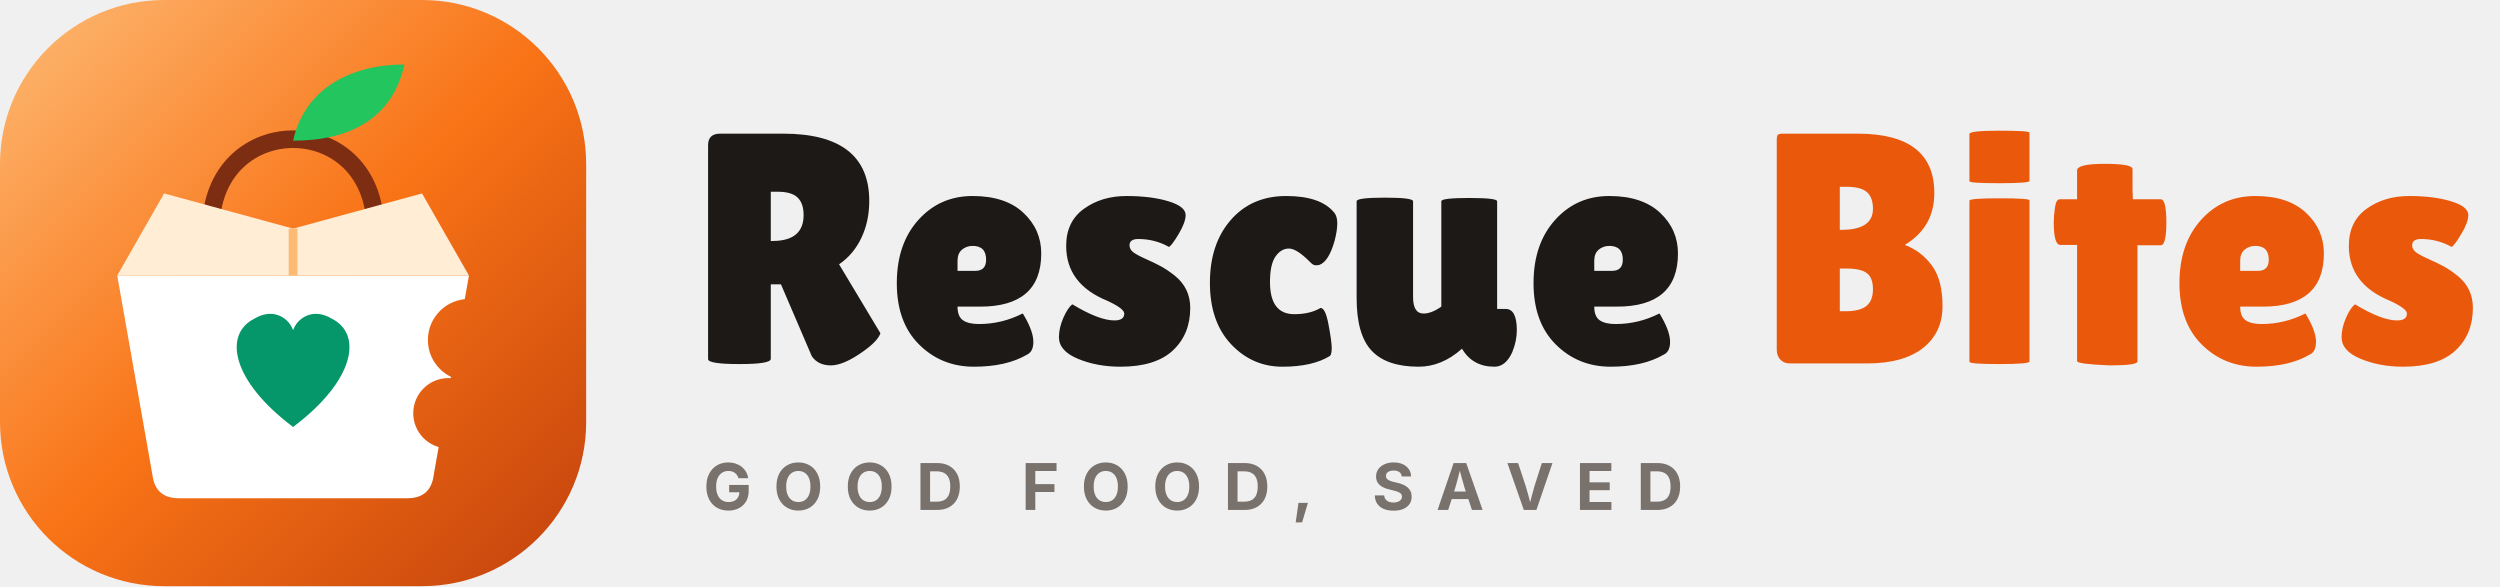
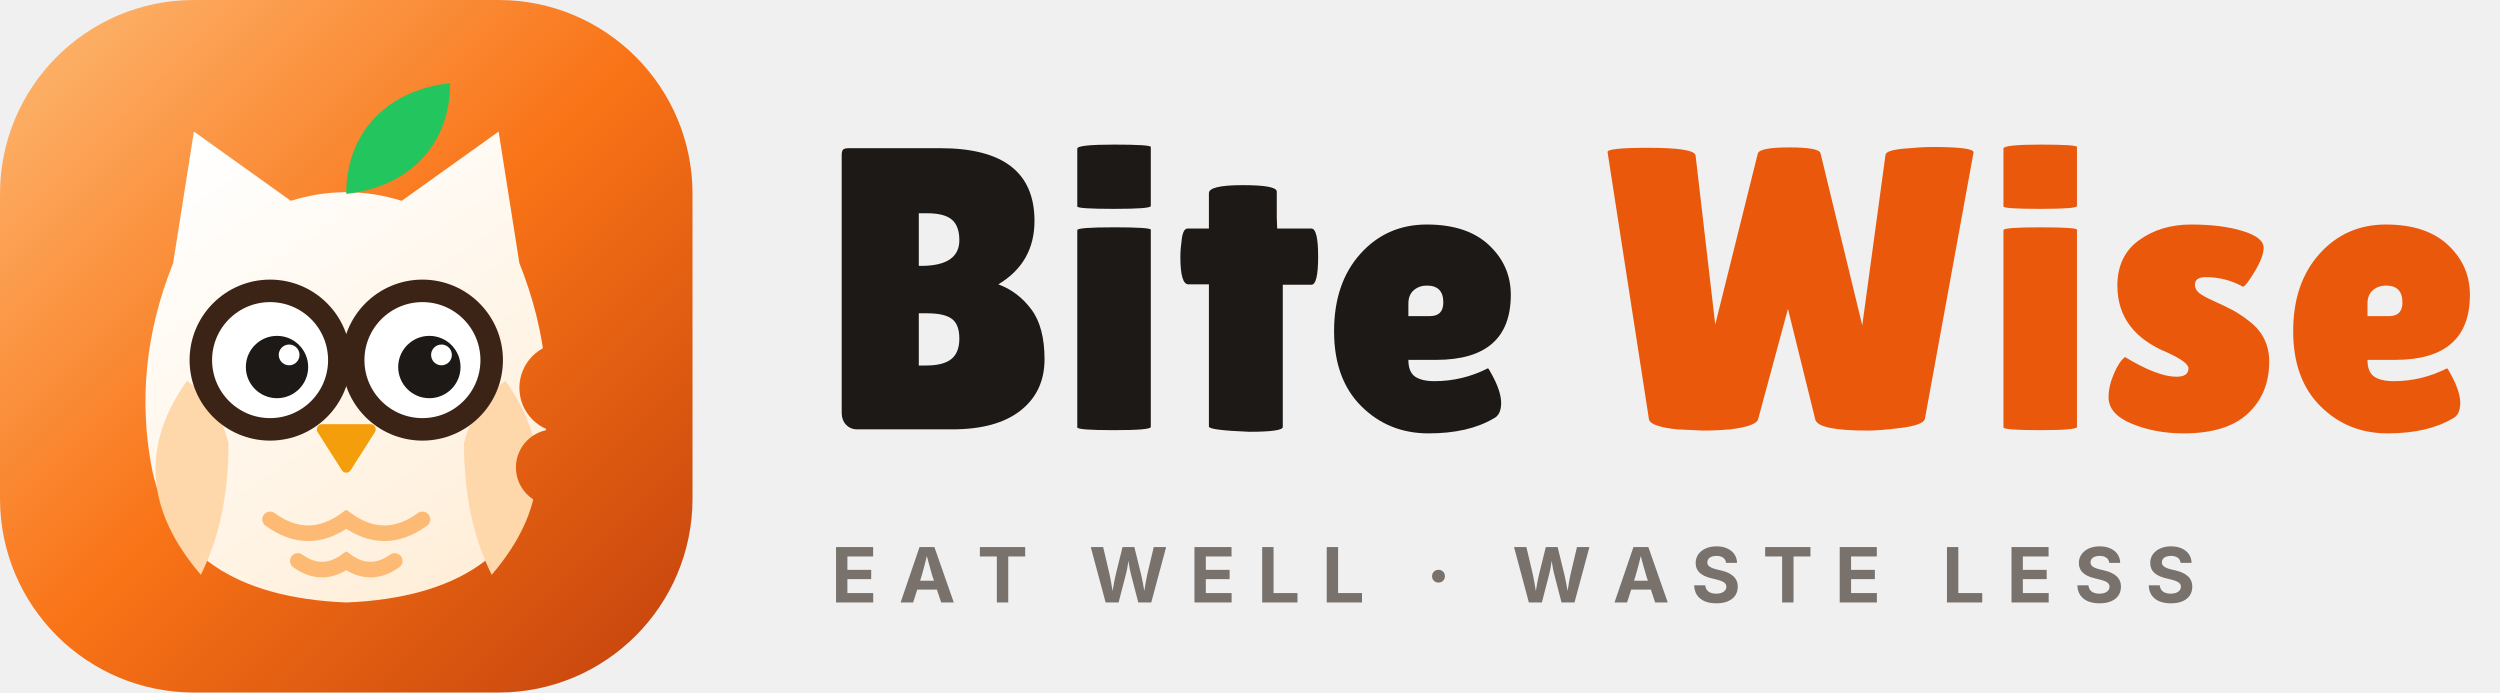
- <svg xmlns="http://www.w3.org/2000/svg" viewBox="0 0 853 200" role="img" aria-label="Rescue Bites">
+ <svg xmlns="http://www.w3.org/2000/svg" viewBox="0 0 722 200" role="img" aria-label="Bite Wise">
  <defs>
    <linearGradient id="logosvg-tile" x1="0" y1="0" x2="200" y2="200" gradientUnits="userSpaceOnUse">
      <stop offset="0" stop-color="#FDBA74" />
      <stop offset=".5" stop-color="#F97316" />
      <stop offset="1" stop-color="#C2410C" />
    </linearGradient>
+     <linearGradient id="logosvg-body" x1="60" y1="40" x2="150" y2="175" gradientUnits="userSpaceOnUse">
+       <stop offset="0" stop-color="#FFFFFF" />
+       <stop offset="1" stop-color="#FFEDD5" />
+     </linearGradient>
    <mask id="logosvg-bite" maskUnits="userSpaceOnUse" x="0" y="0" width="200" height="200">
      <rect width="200" height="200" fill="#fff" />
-       <circle cx="160" cy="116" r="14" fill="#000" />
-       <circle cx="153" cy="141" r="12" fill="#000" />
+       <circle cx="163" cy="112" r="13" fill="#000" />
+       <circle cx="160" cy="135" r="11" fill="#000" />
    </mask>
  </defs>
  <rect class="tile" width="200" height="200" rx="56" fill="url(#logosvg-tile)" />
  <g class="mark">
-     <path class="handle" d="M72 76 C 74 38, 126 38, 128 76" fill="none" stroke="#7C2D12" stroke-width="6" stroke-linecap="round" />
-     <path class="leaf" d="M100 48 C 104 30, 120 22, 138 22 C 134 40, 120 48, 100 48 Z" fill="#22C55E" />
-     <g class="box" mask="url(#logosvg-bite)">
-       <path d="M40 94 L160 94 L148 162 Q147 170 139 170 L61 170 Q53 170 52 162 Z" fill="#fff" />
-       <path d="M40 94 L56 66 L100 78 L144 66 L160 94 Z" fill="#FFEDD5" />
-       <path d="M100 78 L100 94" stroke="#FDBA74" stroke-width="3" />
+     <g class="body" mask="url(#logosvg-bite)">
+       <path d="M50 76 L56 38 L84 58 Q100 53 116 58 L144 38 L150 76 Q162 106 156 136 Q148 172 100 174 Q52 172 44 136 Q38 106 50 76 Z" fill="url(#logosvg-body)" />
+       <path d="M54 110 Q34 138 58 166 Q66 150 66 128 Q63 116 54 110 Z" fill="#FED7AA" />
+       <path d="M146 110 Q166 138 142 166 Q134 150 134 128 Q137 116 146 110 Z" fill="#FED7AA" />
+       <path d="M78 150 q11 8 22 0 q11 8 22 0 M86 162 q7 5 14 0 q7 5 14 0" fill="none" stroke="#FDBA74" stroke-width="4.5" stroke-linecap="round" />
    </g>
-     <g transform="translate(-32 -18) scale(1.32)">
-       <path class="heart" d="M100 124 C 84 112, 82 100, 90 96 C 95 93, 99 96, 100 99 C 101 96, 105 93, 110 96 C 118 100, 116 112, 100 124 Z" fill="#059669" />
+     <path class="leaf" d="M100 56 C 100 38, 112 26, 130 24 C 130 42, 118 54, 100 56 Z" fill="#22C55E" />
+     <g class="eyes">
+       <circle cx="78" cy="104" r="20" fill="#fff" stroke="#3B2416" stroke-width="6.5" />
+       <circle cx="122" cy="104" r="20" fill="#fff" stroke="#3B2416" stroke-width="6.5" />
+       <path d="M98 101 Q100 97 102 101" fill="none" stroke="#3B2416" stroke-width="5" stroke-linecap="round" />
+       <circle cx="80" cy="106" r="9" fill="#1C1917" />
+       <circle cx="124" cy="106" r="9" fill="#1C1917" />
+       <circle cx="83.5" cy="102.5" r="3" fill="#fff" />
+       <circle cx="127.5" cy="102.5" r="3" fill="#fff" />
    </g>
+     <path class="beak" d="M93 124 L107 124 L100 135 Z" fill="#F59E0B" stroke="#F59E0B" stroke-width="3" stroke-linejoin="round" />
  </g>
-   <path class="word1" d="M262.99 97.01L262.99 122.43Q262.99 124.22 252.35 124.22L252.35 124.22Q241.60 124.22 241.60 122.54L241.60 122.54L241.60 49.52Q241.60 45.60 245.74 45.60L245.74 45.60L267.14 45.60Q296.59 45.60 296.59 68.56L296.59 68.56Q296.59 75.50 293.90 81.16Q291.22 86.82 286.29 90.18L286.29 90.18L300.40 113.70Q299.50 116.38 294.58 119.86L294.58 119.86Q287.86 124.67 283.49 124.67Q279.12 124.67 276.99 121.54L276.99 121.54L266.46 97.01L262.99 97.01ZM265.34 65.42L262.99 65.42L262.99 82.22L263.55 82.22Q274.19 82.22 274.19 73.38L274.19 73.38Q274.19 69.34 272.12 67.38Q270.05 65.42 265.34 65.42L265.34 65.42ZM350.46 120.98L350.46 120.98Q343.40 125.12 332.31 125.12Q321.22 125.12 313.61 117.56Q305.99 110 305.99 96.62Q305.99 83.23 313.33 75.06Q320.66 66.88 331.86 66.88Q343.06 66.88 349.17 72.59Q355.27 78.30 355.27 86.48L355.27 86.48Q355.27 104.62 334.44 104.62L334.44 104.62L326.71 104.62Q326.71 107.98 328.56 109.27Q330.41 110.56 333.99 110.56L333.99 110.56Q341.83 110.56 348.89 106.98L348.89 106.98Q349 106.86 349.90 108.54L349.90 108.54Q352.58 113.36 352.58 116.66Q352.58 119.97 350.46 120.98ZM336.46 88.61L336.46 88.61Q336.46 83.90 331.86 83.90L331.86 83.90Q329.74 83.90 328.22 85.19Q326.71 86.48 326.71 88.94L326.71 88.94L326.71 92.42L332.76 92.42Q336.46 92.42 336.46 88.61ZM365.90 103.84L365.90 103.84Q374.98 109.33 380.24 109.33L380.24 109.33Q383.60 109.33 383.60 106.98L383.60 106.98Q383.60 105.30 377.78 102.61L377.78 102.61Q363.78 96.90 363.78 83.90L363.78 83.90Q363.78 75.62 369.82 71.25Q375.87 66.88 384.33 66.88Q392.78 66.88 398.66 68.67Q404.54 70.46 404.54 73.38L404.54 73.38Q404.54 75.84 402.14 79.87Q399.73 83.90 398.83 84.24L398.83 84.24Q394.02 81.55 388.42 81.55L388.42 81.55Q385.39 81.55 385.39 83.68L385.39 83.68Q385.39 85.02 386.57 85.98Q387.74 86.93 390.88 88.33Q394.02 89.73 396.09 90.85Q398.16 91.97 400.74 93.98L400.74 93.98Q406.11 98.24 406.11 105.07L406.11 105.07Q406.11 114.03 400.18 119.58Q394.24 125.12 382.26 125.12L382.26 125.12Q374.30 125.12 367.81 122.43Q361.31 119.74 361.31 115.04L361.31 115.04Q361.31 111.90 362.82 108.43Q364.34 104.96 365.90 103.84ZM433.32 96.22L433.32 96.22Q433.32 107.20 441.61 107.20L441.61 107.20Q446.98 107.20 450.57 105.07L450.57 105.07Q452.25 105.07 453.31 110.84Q454.38 116.61 454.38 118.68Q454.38 120.75 453.82 121.42L453.82 121.42Q447.88 125.12 437.58 125.12Q427.27 125.12 420.05 117.45Q412.82 109.78 412.82 96.50Q412.82 83.23 419.94 75.06Q427.05 66.88 438.86 66.88Q450.68 66.88 455.27 72.59L455.27 72.59Q456.28 73.82 456.28 76.23Q456.28 78.64 455.38 82.11L455.38 82.11Q453.37 89.28 450.12 90.40L450.12 90.40Q449.67 90.51 448.83 90.51Q447.99 90.51 446.76 89.17L446.76 89.17Q442.39 84.80 439.76 84.80Q437.13 84.80 435.22 87.49Q433.32 90.18 433.32 96.22ZM462.88 101.71L462.88 68.67Q462.88 67.44 472.51 67.44Q482.14 67.44 482.14 68.67L482.14 68.67L482.14 101.38Q482.14 106.98 485.73 106.98L485.73 106.98Q488.42 106.98 491.78 104.62L491.78 104.62L491.78 68.67Q491.78 67.55 501.30 67.55Q510.82 67.55 510.82 68.67L510.82 68.67L510.82 105.41L513.73 105.41Q517.54 105.41 517.54 112.69L517.54 112.69Q517.54 116.38 515.97 120.19L515.97 120.19Q513.73 125.12 509.92 125.12L509.92 125.12Q502.42 125.12 498.83 118.96L498.83 118.96L498.72 119.07Q491.89 125.12 484.05 125.12L484.05 125.12Q473.18 125.12 468.03 119.69Q462.88 114.26 462.88 101.71L462.88 101.71ZM567.70 120.98L567.70 120.98Q560.65 125.12 549.56 125.12Q538.47 125.12 530.86 117.56Q523.24 110 523.24 96.62Q523.24 83.23 530.58 75.06Q537.91 66.88 549.11 66.88Q560.31 66.88 566.42 72.59Q572.52 78.30 572.52 86.48L572.52 86.48Q572.52 104.62 551.69 104.62L551.69 104.62L543.96 104.62Q543.96 107.98 545.81 109.27Q547.66 110.56 551.24 110.56L551.24 110.56Q559.08 110.56 566.14 106.98L566.14 106.98Q566.25 106.86 567.14 108.54L567.14 108.54Q569.83 113.36 569.83 116.66Q569.83 119.97 567.70 120.98ZM553.70 88.61L553.70 88.61Q553.70 83.90 549.11 83.90L549.11 83.90Q546.98 83.90 545.47 85.19Q543.96 86.48 543.96 88.94L543.96 88.94L543.96 92.42L550.01 92.42Q553.70 92.42 553.70 88.61Z" fill="#1C1917" />
-   <path class="word2" d="M659.99 65.87L659.99 65.87Q659.99 77.52 649.91 83.57L649.91 83.57Q655.40 85.58 659.10 90.51Q662.79 95.44 662.79 104.46Q662.79 113.47 656.13 118.74Q649.46 124 637.03 124L637.03 124L610.60 124Q608.70 124 607.46 122.71Q606.23 121.42 606.23 119.30L606.23 119.30L606.23 47.62Q606.23 46.38 606.62 45.99Q607.02 45.60 608.25 45.60L608.25 45.60L633.78 45.60Q659.99 45.60 659.99 65.87ZM630.09 63.74L627.74 63.74L627.74 78.42L628.30 78.42Q639.05 78.42 639.05 71.25L639.05 71.25Q639.05 67.33 636.98 65.54Q634.90 63.74 630.09 63.74L630.09 63.74ZM630.09 91.63L627.74 91.63L627.74 106.19L629.75 106.19Q634.57 106.19 636.81 104.40Q639.05 102.61 639.05 98.69Q639.05 94.77 636.98 93.20Q634.90 91.63 630.09 91.63L630.09 91.63ZM692.46 68.34L692.46 123.33Q692.46 124.22 682.22 124.22Q671.97 124.22 671.97 123.44L671.97 123.44L671.97 68.45Q671.97 67.66 682.22 67.66Q692.46 67.66 692.46 68.34L692.46 68.34ZM692.46 45.26L692.46 61.73Q692.46 62.51 682.22 62.51Q671.97 62.51 671.97 61.84L671.97 61.84L671.97 45.71Q671.97 44.59 682.22 44.59Q692.46 44.59 692.46 45.26L692.46 45.26ZM729.30 83.68L729.30 123.33Q729.30 124.67 719.90 124.67L719.90 124.67Q708.70 124.22 708.70 123.22L708.70 123.22L708.70 83.57L702.98 83.57Q700.74 83.57 700.74 75.84L700.74 75.84Q700.74 73.82 701.14 70.91Q701.53 68 702.76 68L702.76 68L708.70 68L708.70 58.14Q708.70 55.90 718.16 55.90Q727.62 55.90 727.62 57.70L727.62 57.70L727.62 64.86L727.74 68L737.26 68Q739.16 68 739.16 75.84Q739.16 83.68 737.26 83.68L737.26 83.68L729.30 83.68ZM788.10 120.98L788.10 120.98Q781.04 125.12 769.95 125.12Q758.86 125.12 751.25 117.56Q743.63 110 743.63 96.62Q743.63 83.23 750.97 75.06Q758.30 66.88 769.50 66.88Q780.70 66.88 786.81 72.59Q792.91 78.30 792.91 86.48L792.91 86.48Q792.91 104.62 772.08 104.62L772.08 104.62L764.35 104.62Q764.35 107.98 766.20 109.27Q768.05 110.56 771.63 110.56L771.63 110.56Q779.47 110.56 786.53 106.98L786.53 106.98Q786.64 106.86 787.54 108.54L787.54 108.54Q790.22 113.36 790.22 116.66Q790.22 119.97 788.10 120.98ZM774.10 88.61L774.10 88.61Q774.10 83.90 769.50 83.90L769.50 83.90Q767.38 83.90 765.86 85.19Q764.35 86.48 764.35 88.94L764.35 88.94L764.35 92.42L770.40 92.42Q774.10 92.42 774.10 88.61ZM803.54 103.84L803.54 103.84Q812.62 109.33 817.88 109.33L817.88 109.33Q821.24 109.33 821.24 106.98L821.24 106.98Q821.24 105.30 815.42 102.61L815.42 102.61Q801.42 96.90 801.42 83.90L801.42 83.90Q801.42 75.62 807.46 71.25Q813.51 66.88 821.97 66.88Q830.42 66.88 836.30 68.67Q842.18 70.46 842.18 73.38L842.18 73.38Q842.18 75.84 839.78 79.87Q837.37 83.90 836.47 84.24L836.47 84.24Q831.66 81.55 826.06 81.55L826.06 81.55Q823.03 81.55 823.03 83.68L823.03 83.68Q823.03 85.02 824.21 85.98Q825.38 86.93 828.52 88.33Q831.66 89.73 833.73 90.85Q835.80 91.97 838.38 93.98L838.38 93.98Q843.75 98.24 843.75 105.07L843.75 105.07Q843.75 114.03 837.82 119.58Q831.88 125.12 819.90 125.12L819.90 125.12Q811.94 125.12 805.45 122.43Q798.95 119.74 798.95 115.04L798.95 115.04Q798.95 111.90 800.46 108.43Q801.98 104.96 803.54 103.84Z" fill="#EA580C" />
-   <path class="tagline" d="M248.54 174.21L248.54 174.21Q246.29 174.21 244.60 173.22Q242.91 172.23 241.96 170.39Q241.01 168.54 241.01 166.02L241.01 166.02Q241.01 163.42 242.00 161.58Q242.99 159.73 244.67 158.76Q246.36 157.78 248.46 157.78L248.46 157.78Q249.82 157.78 250.98 158.17Q252.15 158.56 253.06 159.28Q253.96 160.00 254.54 160.99Q255.11 161.97 255.29 163.16L255.29 163.16L251.96 163.16Q251.78 162.58 251.48 162.12Q251.17 161.67 250.74 161.35Q250.30 161.02 249.74 160.86Q249.18 160.69 248.52 160.69L248.52 160.69Q247.28 160.69 246.34 161.31Q245.39 161.93 244.87 163.11Q244.34 164.29 244.34 165.99Q244.34 167.68 244.86 168.87Q245.38 170.06 246.33 170.68Q247.27 171.30 248.56 171.30L248.56 171.30Q249.72 171.30 250.55 170.88Q251.38 170.47 251.83 169.68L251.83 169.68Q252.25 168.94 252.27 167.96L252.27 167.96L248.79 167.96L248.79 165.47L255.45 165.47L255.45 167.47Q255.45 169.57 254.56 171.08Q253.66 172.59 252.11 173.40Q250.55 174.21 248.54 174.21ZM272.39 174.21L272.39 174.21Q270.27 174.21 268.58 173.25Q266.89 172.28 265.90 170.44Q264.92 168.61 264.92 166.01L264.92 166.01Q264.92 163.40 265.90 161.56Q266.89 159.71 268.58 158.75Q270.27 157.78 272.39 157.78L272.39 157.78Q274.51 157.78 276.20 158.75Q277.89 159.71 278.87 161.56Q279.85 163.40 279.85 166.01L279.85 166.01Q279.85 168.61 278.87 170.44Q277.89 172.28 276.20 173.25Q274.51 174.21 272.39 174.21ZM272.39 171.30L272.39 171.30Q273.63 171.30 274.56 170.70Q275.49 170.09 276.01 168.90Q276.52 167.72 276.52 166.01L276.52 166.01Q276.52 164.28 276.01 163.09Q275.49 161.90 274.56 161.30Q273.63 160.69 272.39 160.69L272.39 160.69Q271.15 160.69 270.22 161.30Q269.28 161.92 268.77 163.10Q268.25 164.29 268.25 166.01L268.25 166.01Q268.25 167.72 268.77 168.90Q269.28 170.08 270.22 170.69Q271.15 171.30 272.39 171.30ZM296.74 174.21L296.74 174.21Q294.62 174.21 292.93 173.25Q291.24 172.28 290.25 170.44Q289.27 168.61 289.27 166.01L289.27 166.01Q289.27 163.40 290.25 161.56Q291.24 159.71 292.93 158.75Q294.62 157.78 296.74 157.78L296.74 157.78Q298.86 157.78 300.55 158.75Q302.24 159.71 303.22 161.56Q304.20 163.40 304.20 166.01L304.20 166.01Q304.20 168.61 303.22 170.44Q302.24 172.28 300.55 173.25Q298.86 174.21 296.74 174.21ZM296.74 171.30L296.74 171.30Q297.98 171.30 298.91 170.70Q299.84 170.09 300.36 168.90Q300.87 167.72 300.87 166.01L300.87 166.01Q300.87 164.28 300.36 163.09Q299.84 161.90 298.91 161.30Q297.98 160.69 296.74 160.69L296.74 160.69Q295.50 160.69 294.57 161.30Q293.63 161.92 293.12 163.10Q292.60 164.29 292.60 166.01L292.60 166.01Q292.60 167.72 293.12 168.90Q293.63 170.08 294.57 170.69Q295.50 171.30 296.74 171.30ZM319.69 174L319.69 174L314.06 174L314.06 157.99L319.75 157.99Q322.15 157.99 323.89 158.96Q325.62 159.92 326.56 161.71Q327.49 163.49 327.49 165.99L327.49 165.99Q327.49 168.49 326.56 170.28Q325.62 172.08 323.88 173.04Q322.13 174 319.69 174ZM317.34 160.82L317.34 171.17L319.53 171.17Q321.08 171.17 322.13 170.63Q323.17 170.08 323.70 168.93Q324.23 167.78 324.23 165.99L324.23 165.99Q324.23 164.20 323.69 163.06Q323.16 161.92 322.13 161.37Q321.09 160.82 319.55 160.82L319.55 160.82L317.34 160.82ZM353.24 174L349.96 174L349.96 157.99L360.49 157.99L360.49 160.71L353.24 160.71L353.24 165.18L359.78 165.18L359.78 167.86L353.24 167.86L353.24 174ZM377.30 174.21L377.30 174.21Q375.18 174.21 373.49 173.25Q371.80 172.28 370.82 170.44Q369.83 168.61 369.83 166.01L369.83 166.01Q369.83 163.40 370.82 161.56Q371.80 159.71 373.49 158.75Q375.18 157.78 377.30 157.78L377.30 157.78Q379.43 157.78 381.11 158.75Q382.80 159.71 383.78 161.56Q384.76 163.40 384.76 166.01L384.76 166.01Q384.76 168.61 383.78 170.44Q382.80 172.28 381.11 173.25Q379.43 174.21 377.30 174.21ZM377.30 171.30L377.30 171.30Q378.54 171.30 379.47 170.70Q380.40 170.09 380.92 168.90Q381.43 167.72 381.43 166.01L381.43 166.01Q381.43 164.28 380.92 163.09Q380.40 161.90 379.47 161.30Q378.54 160.69 377.30 160.69L377.30 160.69Q376.06 160.69 375.13 161.30Q374.19 161.92 373.68 163.10Q373.16 164.29 373.16 166.01L373.16 166.01Q373.16 167.72 373.68 168.90Q374.19 170.08 375.13 170.69Q376.06 171.30 377.30 171.30ZM401.65 174.21L401.65 174.21Q399.53 174.21 397.84 173.25Q396.15 172.28 395.17 170.44Q394.18 168.61 394.18 166.01L394.18 166.01Q394.18 163.40 395.17 161.56Q396.15 159.71 397.84 158.75Q399.53 157.78 401.65 157.78L401.65 157.78Q403.78 157.78 405.46 158.75Q407.15 159.71 408.13 161.56Q409.12 163.40 409.12 166.01L409.12 166.01Q409.12 168.61 408.13 170.44Q407.15 172.28 405.46 173.25Q403.78 174.21 401.65 174.21ZM401.65 171.30L401.65 171.30Q402.90 171.30 403.82 170.70Q404.75 170.09 405.27 168.90Q405.79 167.72 405.79 166.01L405.79 166.01Q405.79 164.28 405.27 163.09Q404.75 161.90 403.82 161.30Q402.90 160.69 401.65 160.69L401.65 160.69Q400.41 160.69 399.48 161.30Q398.55 161.92 398.03 163.10Q397.51 164.29 397.51 166.01L397.51 166.01Q397.51 167.72 398.03 168.90Q398.55 170.08 399.48 170.69Q400.41 171.30 401.65 171.30ZM424.60 174L424.60 174L418.98 174L418.98 157.99L424.66 157.99Q427.06 157.99 428.80 158.96Q430.53 159.92 431.47 161.71Q432.40 163.49 432.40 165.99L432.40 165.99Q432.40 168.49 431.47 170.28Q430.53 172.08 428.79 173.04Q427.04 174 424.60 174ZM422.25 160.82L422.25 171.17L424.44 171.17Q425.99 171.17 427.04 170.63Q428.08 170.08 428.61 168.93Q429.14 167.78 429.14 165.99L429.14 165.99Q429.14 164.20 428.61 163.06Q428.07 161.92 427.04 161.37Q426.00 160.82 424.46 160.82L424.46 160.82L422.25 160.82ZM444.28 178.24L442.09 178.24L443.04 171.58L446.26 171.58L444.28 178.24ZM475.49 174.24L475.49 174.24Q473.56 174.24 472.14 173.65Q470.72 173.05 469.92 171.89Q469.13 170.73 469.08 169.04L469.08 169.04L472.27 169.04Q472.34 169.84 472.76 170.39Q473.18 170.93 473.87 171.20Q474.57 171.46 475.45 171.46L475.45 171.46Q476.33 171.46 476.98 171.21Q477.63 170.96 478.00 170.50Q478.36 170.04 478.36 169.42L478.36 169.42Q478.36 168.88 478.04 168.51Q477.71 168.13 477.10 167.87Q476.48 167.60 475.60 167.39L475.60 167.39L473.84 166.95Q471.81 166.46 470.66 165.40Q469.51 164.34 469.51 162.60L469.51 162.60Q469.51 161.15 470.29 160.07Q471.07 158.98 472.43 158.38Q473.79 157.78 475.53 157.78L475.53 157.78Q477.30 157.78 478.62 158.39Q479.94 158.99 480.69 160.07Q481.43 161.15 481.45 162.56L481.45 162.56L478.28 162.56Q478.19 161.59 477.46 161.07Q476.72 160.54 475.50 160.54L475.50 160.54Q474.67 160.54 474.08 160.78Q473.49 161.01 473.18 161.43Q472.88 161.85 472.88 162.39L472.88 162.39Q472.88 162.98 473.23 163.37Q473.58 163.76 474.18 164.00Q474.77 164.25 475.43 164.41L475.43 164.41L476.88 164.76Q477.89 164.99 478.76 165.37Q479.63 165.76 480.29 166.32Q480.94 166.89 481.30 167.66Q481.66 168.44 481.66 169.45L481.66 169.45Q481.66 170.90 480.93 171.98Q480.20 173.05 478.82 173.65Q477.43 174.24 475.49 174.24ZM494.12 174L490.50 174L495.97 157.99L500.27 157.99L505.87 174L502.23 174L501.00 170.28L495.31 170.28L494.12 174ZM496.13 167.72L500.15 167.72L499.67 166.28Q499.20 164.78 498.73 163L498.73 163Q498.42 161.85 498.09 160.57L498.09 160.57Q497.76 161.87 497.48 163.02L497.48 163.02Q497.03 164.82 496.59 166.28L496.59 166.28L496.13 167.72ZM524.22 174L519.93 174L514.33 157.99L517.97 157.99L520.53 165.72Q520.99 167.18 521.46 168.93L521.46 168.93Q521.77 170.08 522.09 171.37L522.09 171.37Q522.43 170.07 522.72 168.92L522.72 168.92Q523.17 167.18 523.61 165.72L523.61 165.72L526.08 157.99L529.70 157.99L524.22 174ZM549.81 174L539.08 174L539.08 157.99L549.79 157.99L549.79 160.71L542.35 160.71L542.35 164.58L549.23 164.58L549.23 167.25L542.35 167.25L542.35 171.28L549.81 171.28L549.81 174ZM565.47 174L565.47 174L559.84 174L559.84 157.99L565.52 157.99Q567.93 157.99 569.66 158.96Q571.40 159.92 572.33 161.71Q573.27 163.49 573.27 165.99L573.27 165.99Q573.27 168.49 572.33 170.28Q571.40 172.08 569.65 173.04Q567.91 174 565.47 174ZM563.12 160.82L563.12 171.17L565.31 171.17Q566.85 171.17 567.90 170.63Q568.95 170.08 569.47 168.93Q570.00 167.78 570.00 165.99L570.00 165.99Q570.00 164.20 569.47 163.06Q568.94 161.92 567.90 161.37Q566.86 160.82 565.33 160.82L565.33 160.82L563.12 160.82Z" fill="#78716C" />
+   <path class="word1" d="M298.76 63.80L298.76 63.80Q298.76 75.86 288.32 82.12L288.32 82.12Q294 84.21 297.83 89.32Q301.66 94.42 301.66 103.76Q301.66 113.10 294.75 118.55Q287.85 124 274.98 124L274.98 124L247.60 124Q245.63 124 244.35 122.67Q243.08 121.33 243.08 119.13L243.08 119.13L243.08 44.89Q243.08 43.61 243.48 43.21Q243.89 42.80 245.16 42.80L245.16 42.80L271.61 42.80Q298.76 42.80 298.76 63.80ZM267.78 61.59L265.35 61.59L265.35 76.79L265.93 76.79Q277.06 76.79 277.06 69.36L277.06 69.36Q277.06 65.30 274.92 63.45Q272.77 61.59 267.78 61.59L267.78 61.59ZM267.78 90.48L265.35 90.48L265.35 105.56L267.44 105.56Q272.42 105.56 274.74 103.70Q277.06 101.84 277.06 97.78Q277.06 93.72 274.92 92.10Q272.77 90.48 267.78 90.48L267.78 90.48ZM332.35 66.35L332.35 123.30Q332.35 124.23 321.74 124.23Q311.12 124.23 311.12 123.42L311.12 123.42L311.12 66.46Q311.12 65.65 321.74 65.65Q332.35 65.65 332.35 66.35L332.35 66.35ZM332.35 42.45L332.35 59.50Q332.35 60.32 321.74 60.32Q311.12 60.32 311.12 59.62L311.12 59.62L311.12 42.92Q311.12 41.76 321.74 41.76Q332.35 41.76 332.35 42.45L332.35 42.45ZM370.47 82.24L370.47 123.30Q370.47 124.70 360.73 124.70L360.73 124.70Q349.13 124.23 349.13 123.19L349.13 123.19L349.13 82.12L343.21 82.12Q340.89 82.12 340.89 74.12L340.89 74.12Q340.89 72.03 341.30 69.02Q341.70 66 342.98 66L342.98 66L349.13 66L349.13 55.79Q349.13 53.47 358.93 53.47Q368.73 53.47 368.73 55.33L368.73 55.33L368.73 62.75L368.85 66L378.71 66Q380.68 66 380.68 74.12Q380.68 82.24 378.71 82.24L378.71 82.24L370.47 82.24ZM431.33 120.87L431.33 120.87Q424.02 125.16 412.54 125.16Q401.05 125.16 393.16 117.33Q385.28 109.50 385.28 95.64Q385.28 81.78 392.87 73.31Q400.47 64.84 412.07 64.84Q423.67 64.84 429.99 70.76Q436.32 76.67 436.32 85.14L436.32 85.14Q436.32 103.93 414.74 103.93L414.74 103.93L406.74 103.93Q406.74 107.41 408.65 108.75Q410.56 110.08 414.28 110.08L414.28 110.08Q422.40 110.08 429.70 106.37L429.70 106.37Q429.82 106.25 430.75 107.99L430.75 107.99Q433.53 112.98 433.53 116.40Q433.53 119.82 431.33 120.87ZM416.83 87.34L416.83 87.34Q416.83 82.47 412.07 82.47L412.07 82.47Q409.87 82.47 408.30 83.81Q406.74 85.14 406.74 87.69L406.74 87.69L406.74 91.29L413 91.29Q416.83 91.29 416.83 87.34Z" fill="#1C1917" />
+   <path class="word2" d="M476.22 121.10L464.27 43.96Q463.92 42.68 475.99 42.68L475.99 42.68Q489.33 42.68 489.68 44.89L489.68 44.89L495.36 93.72L507.66 44.31Q508.24 42.57 516.70 42.57Q525.17 42.57 525.75 44.19L525.75 44.19L537.82 93.96L544.54 44.66Q544.78 43.38 549.88 42.92Q554.98 42.45 558.12 42.45L558.12 42.45Q570.30 42.45 569.95 44.08L569.95 44.08L555.91 120.98Q555.45 122.72 549.30 123.54Q543.15 124.35 539.32 124.35L539.32 124.35Q524.94 124.35 524.24 121.10L524.24 121.10L516.36 89.20L507.77 120.98Q507.31 123.07 499.65 124L499.65 124Q495.71 124.35 491.76 124.35L491.76 124.35L484.34 124Q476.68 123.19 476.22 121.10L476.22 121.10ZM599.83 66.35L599.83 123.30Q599.83 124.23 589.22 124.23Q578.60 124.23 578.60 123.42L578.60 123.42L578.60 66.46Q578.60 65.65 589.22 65.65Q599.83 65.65 599.83 66.35L599.83 66.35ZM599.83 42.45L599.83 59.50Q599.83 60.32 589.22 60.32Q578.60 60.32 578.60 59.62L578.60 59.62L578.60 42.92Q578.60 41.76 589.22 41.76Q599.83 41.76 599.83 42.45L599.83 42.45ZM613.71 103.12L613.71 103.12Q623.10 108.80 628.56 108.80L628.56 108.80Q632.04 108.80 632.04 106.37L632.04 106.37Q632.04 104.63 626.00 101.84L626.00 101.84Q611.50 95.93 611.50 82.47L611.50 82.47Q611.50 73.89 617.77 69.36Q624.03 64.84 632.79 64.84Q641.55 64.84 647.64 66.70Q653.73 68.55 653.73 71.57L653.73 71.57Q653.73 74.12 651.23 78.30Q648.74 82.47 647.81 82.82L647.81 82.82Q642.82 80.04 637.02 80.04L637.02 80.04Q633.89 80.04 633.89 82.24L633.89 82.24Q633.89 83.63 635.11 84.62Q636.33 85.60 639.58 87.05Q642.82 88.50 644.97 89.66Q647.12 90.82 649.78 92.91L649.78 92.91Q655.35 97.32 655.35 104.40L655.35 104.40Q655.35 113.68 649.20 119.42Q643.06 125.16 630.64 125.16L630.64 125.16Q622.41 125.16 615.68 122.38Q608.95 119.59 608.95 114.72L608.95 114.72Q608.95 111.47 610.52 107.88Q612.08 104.28 613.71 103.12ZM708.32 120.87L708.32 120.87Q701.01 125.16 689.53 125.16Q678.04 125.16 670.16 117.33Q662.27 109.50 662.27 95.64Q662.27 81.78 669.87 73.31Q677.46 64.84 689.06 64.84Q700.66 64.84 706.99 70.76Q713.31 76.67 713.31 85.14L713.31 85.14Q713.31 103.93 691.73 103.93L691.73 103.93L683.73 103.93Q683.73 107.41 685.64 108.75Q687.56 110.08 691.27 110.08L691.27 110.08Q699.39 110.08 706.70 106.37L706.70 106.37Q706.81 106.25 707.74 107.99L707.74 107.99Q710.52 112.98 710.52 116.40Q710.52 119.82 708.32 120.87ZM693.82 87.34L693.82 87.34Q693.82 82.47 689.06 82.47L689.06 82.47Q686.86 82.47 685.29 83.81Q683.73 85.14 683.73 87.69L683.73 87.69L683.73 91.29L689.99 91.29Q693.82 91.29 693.82 87.34Z" fill="#EA580C" />
+   <path class="tagline" d="M252.18 174L241.45 174L241.45 157.99L252.16 157.99L252.16 160.71L244.73 160.71L244.73 164.58L251.60 164.58L251.60 167.25L244.73 167.25L244.73 171.28L252.18 171.28L252.18 174ZM263.71 174L260.09 174L265.56 157.99L269.85 157.99L275.46 174L271.82 174L270.58 170.28L264.90 170.28L263.71 174ZM265.72 167.72L269.74 167.72L269.25 166.28Q268.79 164.78 268.32 163L268.32 163Q268.01 161.85 267.67 160.57L267.67 160.57Q267.35 161.87 267.07 163.02L267.07 163.02Q266.62 164.82 266.18 166.28L266.18 166.28L265.72 167.72ZM287.89 160.71L282.99 160.71L282.99 157.99L296.07 157.99L296.07 160.71L291.18 160.71L291.18 174L287.89 174L287.89 160.71ZM323.05 174L319.31 174L315.01 157.99L318.59 157.99L320.44 165.87Q320.67 166.86 320.86 167.98Q321.05 169.10 321.23 170.23L321.23 170.23Q321.27 170.48 321.30 170.71L321.30 170.71Q321.35 170.48 321.39 170.23L321.39 170.23Q321.58 169.10 321.79 167.98Q321.99 166.86 322.24 165.87L322.24 165.87L324.19 157.99L327.60 157.99L329.54 165.87Q329.79 166.86 329.99 167.98Q330.20 169.10 330.40 170.23L330.40 170.23Q330.43 170.47 330.48 170.68L330.48 170.68Q330.51 170.47 330.55 170.23L330.55 170.23Q330.72 169.10 330.92 167.98Q331.12 166.86 331.34 165.87L331.34 165.87L333.20 157.99L336.78 157.99L332.48 174L328.74 174L326.61 165.81Q326.27 164.45 326.03 162.86L326.03 162.86Q325.96 162.40 325.88 161.94L325.88 161.94Q325.82 162.37 325.76 162.80L325.76 162.80Q325.55 164.36 325.17 165.81L325.17 165.81L323.05 174ZM355.69 174L344.96 174L344.96 157.99L355.67 157.99L355.67 160.71L348.24 160.71L348.24 164.58L355.11 164.58L355.11 167.25L348.24 167.25L348.24 171.28L355.69 171.28L355.69 174ZM374.71 174L364.52 174L364.52 157.99L367.80 157.99L367.80 171.28L374.71 171.28L374.71 174ZM393.35 174L383.16 174L383.16 157.99L386.44 157.99L386.44 171.28L393.35 171.28L393.35 174ZM415.44 168.25L415.44 168.25Q414.65 168.25 414.11 167.72Q413.58 167.19 413.58 166.41L413.58 166.41Q413.58 165.62 414.11 165.09Q414.65 164.56 415.44 164.56L415.44 164.56Q416.22 164.56 416.76 165.09Q417.29 165.62 417.29 166.41L417.29 166.41Q417.29 167.19 416.76 167.72Q416.22 168.25 415.44 168.25ZM445.29 174L441.54 174L437.25 157.99L440.82 157.99L442.68 165.87Q442.91 166.86 443.10 167.98Q443.28 169.10 443.47 170.23L443.47 170.23Q443.51 170.48 443.54 170.71L443.54 170.71Q443.58 170.48 443.63 170.23L443.63 170.23Q443.82 169.10 444.02 167.98Q444.23 166.86 444.48 165.87L444.48 165.87L446.43 157.99L449.84 157.99L451.78 165.87Q452.03 166.86 452.23 167.98Q452.44 169.10 452.64 170.23L452.64 170.23Q452.67 170.47 452.71 170.68L452.71 170.68Q452.75 170.47 452.79 170.23L452.79 170.23Q452.96 169.10 453.16 167.98Q453.36 166.86 453.57 165.87L453.57 165.87L455.43 157.99L459.02 157.99L454.71 174L450.97 174L448.85 165.81Q448.50 164.45 448.27 162.86L448.27 162.86Q448.19 162.40 448.12 161.94L448.12 161.94Q448.05 162.37 448.00 162.80L448.00 162.80Q447.78 164.36 447.41 165.81L447.41 165.81L445.29 174ZM469.89 174L466.27 174L471.74 157.99L476.04 157.99L481.65 174L478.00 174L476.77 170.28L471.09 170.28L469.89 174ZM471.90 167.72L475.92 167.72L475.44 166.28Q474.97 164.78 474.50 163L474.50 163Q474.19 161.85 473.86 160.57L473.86 160.57Q473.53 161.87 473.26 163.02L473.26 163.02Q472.80 164.82 472.36 166.28L472.36 166.28L471.90 167.72ZM495.69 174.24L495.69 174.24Q493.76 174.24 492.34 173.65Q490.92 173.05 490.12 171.89Q489.33 170.73 489.28 169.04L489.28 169.04L492.47 169.04Q492.54 169.84 492.96 170.39Q493.38 170.93 494.08 171.20Q494.77 171.46 495.65 171.46L495.65 171.46Q496.54 171.46 497.19 171.21Q497.84 170.96 498.20 170.50Q498.57 170.04 498.57 169.42L498.57 169.42Q498.57 168.88 498.24 168.51Q497.91 168.13 497.30 167.87Q496.69 167.60 495.81 167.39L495.81 167.39L494.04 166.95Q492.01 166.46 490.86 165.40Q489.71 164.34 489.71 162.60L489.71 162.60Q489.71 161.15 490.49 160.07Q491.27 158.98 492.63 158.38Q493.99 157.78 495.73 157.78L495.73 157.78Q497.50 157.78 498.82 158.39Q500.14 158.99 500.89 160.07Q501.63 161.15 501.65 162.56L501.65 162.56L498.48 162.56Q498.39 161.59 497.66 161.07Q496.92 160.54 495.70 160.54L495.70 160.54Q494.87 160.54 494.28 160.78Q493.69 161.01 493.38 161.43Q493.08 161.85 493.08 162.39L493.08 162.39Q493.08 162.98 493.43 163.37Q493.79 163.76 494.38 164.00Q494.97 164.25 495.63 164.41L495.63 164.41L497.08 164.76Q498.09 164.99 498.96 165.37Q499.83 165.76 500.49 166.32Q501.14 166.89 501.50 167.66Q501.86 168.44 501.86 169.45L501.86 169.45Q501.86 170.90 501.13 171.98Q500.40 173.05 499.02 173.65Q497.63 174.24 495.69 174.24ZM514.68 160.71L509.78 160.71L509.78 157.99L522.86 157.99L522.86 160.71L517.97 160.71L517.97 174L514.68 174L514.68 160.71ZM542.04 174L531.31 174L531.31 157.99L542.02 157.99L542.02 160.71L534.59 160.71L534.59 164.58L541.46 164.58L541.46 167.25L534.59 167.25L534.59 171.28L542.04 171.28L542.04 174ZM572.47 174L562.28 174L562.28 157.99L565.56 157.99L565.56 171.28L572.47 171.28L572.47 174ZM591.66 174L580.92 174L580.92 157.99L591.63 157.99L591.63 160.71L584.20 160.71L584.20 164.58L591.08 164.58L591.08 167.25L584.20 167.25L584.20 171.28L591.66 171.28L591.66 174ZM606.35 174.24L606.35 174.24Q604.43 174.24 603.01 173.65Q601.58 173.05 600.79 171.89Q599.99 170.73 599.95 169.04L599.95 169.04L603.14 169.04Q603.21 169.84 603.62 170.39Q604.04 170.93 604.74 171.20Q605.44 171.46 606.32 171.46L606.32 171.46Q607.20 171.46 607.85 171.21Q608.50 170.96 608.87 170.50Q609.23 170.04 609.23 169.42L609.23 169.42Q609.23 168.88 608.90 168.51Q608.58 168.13 607.96 167.87Q607.35 167.60 606.47 167.39L606.47 167.39L604.71 166.95Q602.68 166.46 601.53 165.40Q600.38 164.34 600.38 162.60L600.38 162.60Q600.38 161.15 601.16 160.07Q601.94 158.98 603.30 158.38Q604.66 157.78 606.40 157.78L606.40 157.78Q608.17 157.78 609.49 158.39Q610.81 158.99 611.55 160.07Q612.29 161.15 612.31 162.56L612.31 162.56L609.15 162.56Q609.06 161.59 608.32 161.07Q607.59 160.54 606.36 160.54L606.36 160.54Q605.54 160.54 604.95 160.78Q604.35 161.01 604.05 161.43Q603.74 161.85 603.74 162.39L603.74 162.39Q603.74 162.98 604.10 163.37Q604.45 163.76 605.04 164.00Q605.63 164.25 606.30 164.41L606.30 164.41L607.75 164.76Q608.76 164.99 609.63 165.37Q610.50 165.76 611.15 166.32Q611.81 166.89 612.17 167.66Q612.53 168.44 612.53 169.45L612.53 169.45Q612.53 170.90 611.80 171.98Q611.07 173.05 609.68 173.65Q608.30 174.24 606.35 174.24ZM626.96 174.24L626.96 174.24Q625.04 174.24 623.61 173.65Q622.19 173.05 621.39 171.89Q620.60 170.73 620.56 169.04L620.56 169.04L623.75 169.04Q623.81 169.84 624.23 170.39Q624.65 170.93 625.35 171.20Q626.04 171.46 626.93 171.46L626.93 171.46Q627.81 171.46 628.46 171.21Q629.11 170.96 629.47 170.50Q629.84 170.04 629.84 169.42L629.84 169.42Q629.84 168.88 629.51 168.51Q629.18 168.13 628.57 167.87Q627.96 167.60 627.08 167.39L627.08 167.39L625.31 166.95Q623.28 166.46 622.13 165.40Q620.99 164.34 620.99 162.60L620.99 162.60Q620.99 161.15 621.76 160.07Q622.54 158.98 623.90 158.38Q625.26 157.78 627.00 157.78L627.00 157.78Q628.77 157.78 630.09 158.39Q631.42 158.99 632.16 160.07Q632.90 161.15 632.92 162.56L632.92 162.56L629.75 162.56Q629.67 161.59 628.93 161.07Q628.19 160.54 626.97 160.54L626.97 160.54Q626.14 160.54 625.55 160.78Q624.96 161.01 624.65 161.43Q624.35 161.85 624.35 162.39L624.35 162.39Q624.35 162.98 624.70 163.37Q625.06 163.76 625.65 164.00Q626.24 164.25 626.90 164.41L626.90 164.41L628.35 164.76Q629.36 164.99 630.23 165.37Q631.10 165.76 631.76 166.32Q632.42 166.89 632.77 167.66Q633.13 168.44 633.13 169.45L633.13 169.45Q633.13 170.90 632.40 171.98Q631.67 173.05 630.29 173.65Q628.90 174.24 626.96 174.24Z" fill="#78716C" />
</svg>
